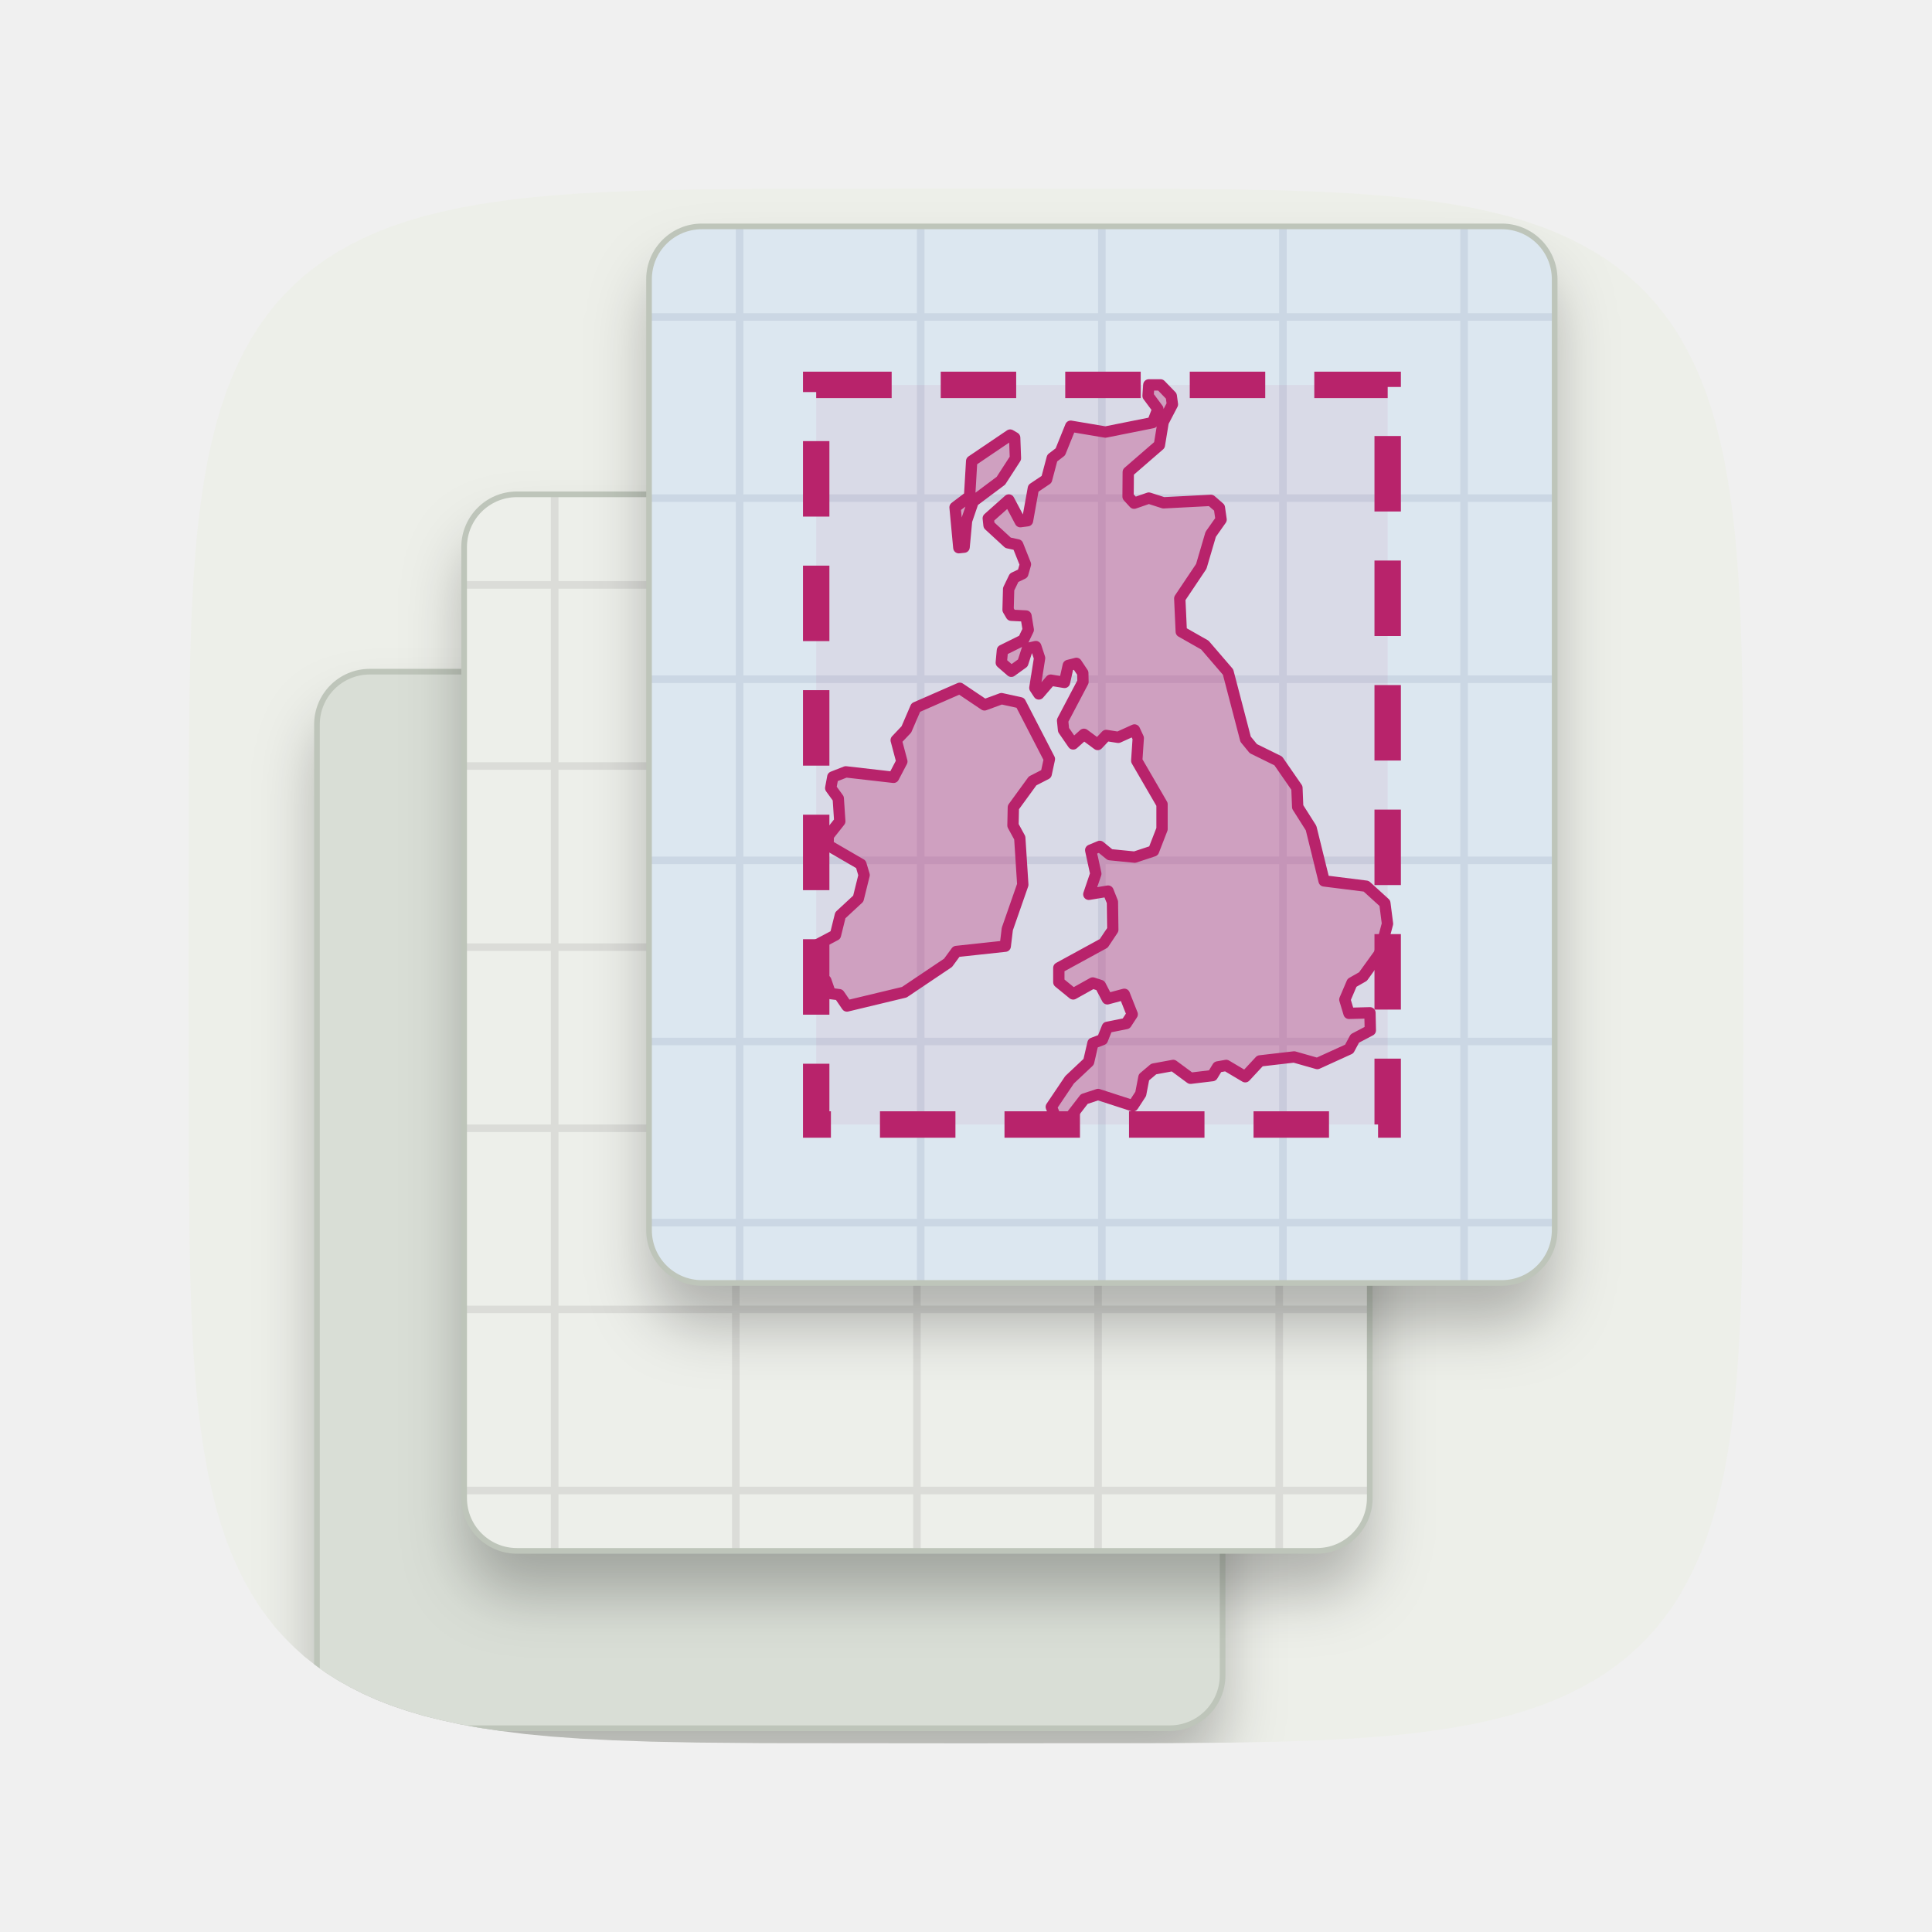
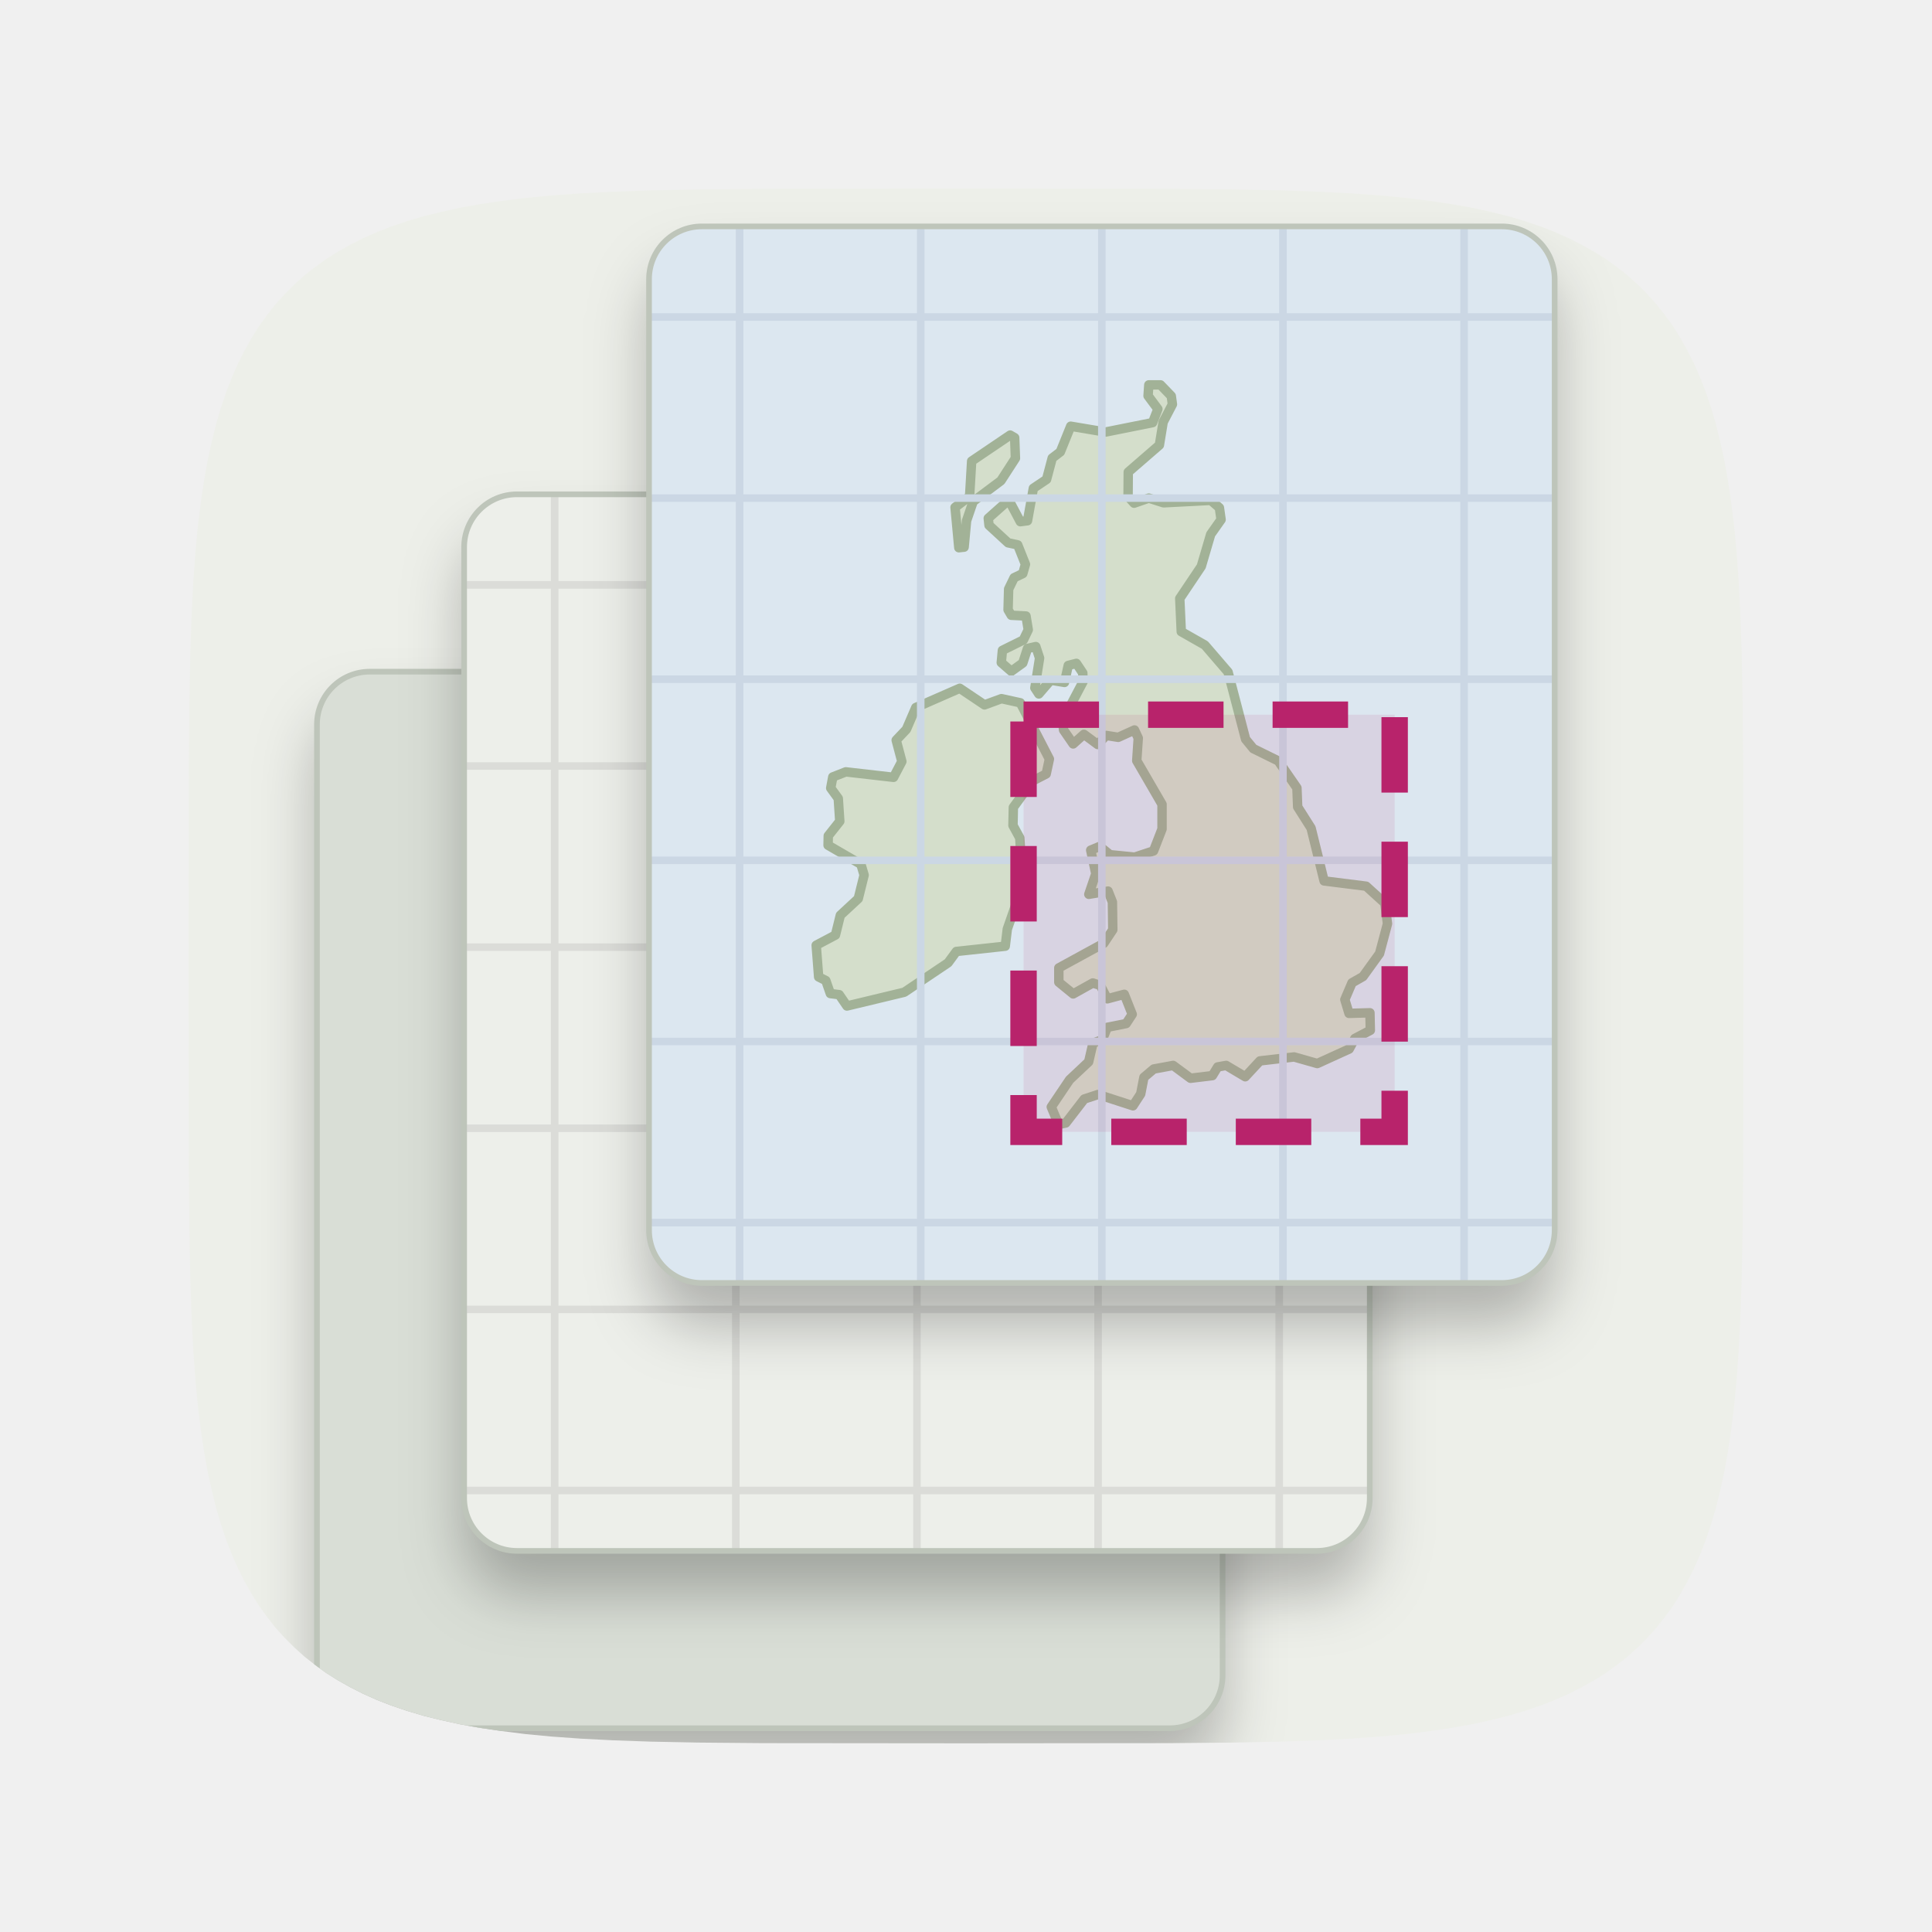
<svg xmlns="http://www.w3.org/2000/svg" xmlns:xlink="http://www.w3.org/1999/xlink" viewBox="0 0 1024 1024" width="1024" height="1024">
  <defs>
    <path id="squircle" d="M 924.0 512.0 L 923.9 619.7 L 923.6 654.0 L 923.1 679.0 L 922.4 699.2 L 921.5 716.5 L 920.4 731.8 L 919.1 745.5 L 917.5 758.1 L 915.8 769.6 L 913.9 780.2 L 911.7 790.2 L 909.4 799.5 L 906.8 808.2 L 904.0 816.5 L 901.0 824.2 L 897.7 831.6 L 894.2 838.5 L 890.5 845.1 L 886.6 851.3 L 882.3 857.2 L 877.9 862.8 L 873.1 868.1 L 868.1 873.1 L 862.8 877.9 L 857.2 882.3 L 851.3 886.6 L 845.1 890.5 L 838.5 894.2 L 831.6 897.7 L 824.2 901.0 L 816.5 904.0 L 808.2 906.8 L 799.5 909.4 L 790.2 911.7 L 780.2 913.9 L 769.6 915.8 L 758.1 917.5 L 745.5 919.1 L 731.8 920.4 L 716.5 921.5 L 699.2 922.4 L 679.0 923.1 L 654.0 923.6 L 619.7 923.9 L 512.0 924.0 L 404.3 923.9 L 370.0 923.6 L 345.0 923.1 L 324.8 922.4 L 307.5 921.5 L 292.2 920.4 L 278.5 919.1 L 265.9 917.5 L 254.4 915.8 L 243.8 913.9 L 233.8 911.7 L 224.5 909.4 L 215.8 906.8 L 207.5 904.0 L 199.8 901.0 L 192.4 897.7 L 185.5 894.2 L 178.9 890.5 L 172.7 886.6 L 166.8 882.3 L 161.2 877.9 L 155.9 873.1 L 150.9 868.1 L 146.1 862.8 L 141.7 857.2 L 137.4 851.3 L 133.5 845.1 L 129.8 838.5 L 126.3 831.6 L 123.0 824.2 L 120.0 816.5 L 117.2 808.2 L 114.6 799.5 L 112.3 790.2 L 110.1 780.2 L 108.2 769.6 L 106.5 758.1 L 104.9 745.5 L 103.6 731.8 L 102.5 716.5 L 101.6 699.2 L 100.9 679.0 L 100.4 654.0 L 100.1 619.7 L 100.0 512.0 L 100.1 404.3 L 100.4 370.0 L 100.9 345.0 L 101.6 324.8 L 102.5 307.5 L 103.6 292.2 L 104.9 278.5 L 106.5 265.9 L 108.2 254.4 L 110.1 243.8 L 112.3 233.8 L 114.6 224.5 L 117.2 215.8 L 120.0 207.5 L 123.0 199.8 L 126.3 192.4 L 129.8 185.5 L 133.5 178.9 L 137.4 172.7 L 141.7 166.8 L 146.1 161.2 L 150.9 155.9 L 155.9 150.9 L 161.2 146.1 L 166.8 141.7 L 172.7 137.4 L 178.9 133.5 L 185.5 129.8 L 192.4 126.3 L 199.8 123.0 L 207.5 120.0 L 215.8 117.2 L 224.5 114.6 L 233.8 112.3 L 243.8 110.1 L 254.4 108.2 L 265.9 106.5 L 278.5 104.9 L 292.2 103.6 L 307.5 102.5 L 324.8 101.6 L 345.0 100.9 L 370.0 100.4 L 404.3 100.1 L 512.0 100.0 L 619.7 100.1 L 654.0 100.4 L 679.0 100.9 L 699.2 101.6 L 716.5 102.5 L 731.8 103.6 L 745.5 104.9 L 758.1 106.5 L 769.6 108.2 L 780.2 110.1 L 790.2 112.3 L 799.5 114.6 L 808.2 117.2 L 816.5 120.0 L 824.2 123.0 L 831.6 126.3 L 838.5 129.8 L 845.1 133.5 L 851.3 137.4 L 857.2 141.7 L 862.8 146.1 L 868.1 150.9 L 873.1 155.9 L 877.9 161.2 L 882.3 166.8 L 886.6 172.7 L 890.5 178.9 L 894.2 185.5 L 897.7 192.4 L 901.0 199.8 L 904.0 207.5 L 906.8 215.8 L 909.4 224.5 L 911.7 233.8 L 913.9 243.8 L 915.8 254.4 L 917.5 265.9 L 919.1 278.5 L 920.4 292.2 L 921.5 307.5 L 922.4 324.8 L 923.1 345.0 L 923.6 370.0 L 923.9 404.3 Z" />
    <clipPath id="tile">
      <use xlink:href="#squircle" />
    </clipPath>
    <filter id="soft" x="-20%" y="-20%" width="140%" height="140%">
      <feGaussianBlur stdDeviation="16" />
    </filter>
    <clipPath id="back">
      <rect x="168" y="356" width="480" height="560" rx="28" />
    </clipPath>
    <clipPath id="mid">
      <rect x="246" y="262" width="480" height="560" rx="28" />
    </clipPath>
    <clipPath id="front">
      <rect x="344" y="120" width="480" height="560" rx="28" />
    </clipPath>
  </defs>
  <g clip-path="url(#tile)">
    <rect width="1024" height="1024" fill="#EDEFE9" />
    <rect x="168" y="378" width="480" height="560" rx="28" fill="#000" opacity="0.26" filter="url(#soft)" />
    <g clip-path="url(#back)">
      <rect x="168" y="356" width="480" height="560" fill="#D9DED6" />
    </g>
    <rect x="168" y="356" width="480" height="560" rx="28" fill="none" stroke="#BEC5BA" stroke-width="3" />
    <rect x="246" y="284" width="480" height="560" rx="28" fill="#000" opacity="0.26" filter="url(#soft)" />
    <g clip-path="url(#mid)">
      <rect x="246" y="262" width="480" height="560" fill="#EDEFEA" />
      <path d="M294 262V822M390 262V822M486 262V822M582 262V822M678 262V822M246 310H726M246 406H726M246 502H726M246 598H726M246 694H726M246 790H726" stroke="rgba(34,42,38,0.09)" stroke-width="4" fill="none" />
    </g>
    <rect x="246" y="262" width="480" height="560" rx="28" fill="none" stroke="#BEC5BA" stroke-width="3" />
    <rect x="344" y="142" width="480" height="560" rx="28" fill="#000" opacity="0.26" filter="url(#soft)" />
    <g clip-path="url(#front)">
      <rect x="344" y="120" width="480" height="560" fill="#FFFFFF" />
      <rect x="344" y="120" width="480" height="560" fill="#DCE7F0" />
+       <path d="M534.7 265.0L540.8 276.5L544.6 276.0L547.7 258.8L554.7 254.1L557.7 242.8L562.0 239.5L567.5 225.9L585.9 229.0L610.9 224.0L613.7 216.8L608.5 209.8L608.9 204.0L615.1 204.0L620.8 209.9L621.4 214.3L616.5 223.7L614.5 235.9L598.0 250.2L597.9 263.2L601.1 266.7L608.9 264.0L616.7 266.5L641.8 265.2L646.3 269.1L647.2 275.4L641.7 283.2L636.7 300.2L625.3 317.2L626.1 334.8L638.6 341.9L650.9 356.2L660.2 391.8L664.3 396.8L677.5 403.3L687.4 417.6L687.8 427.7L694.9 438.9L701.8 466.9L724.1 469.7L734.0 478.7L735.4 489.6L731.2 505.4L722.4 517.6L716.6 520.9L712.8 529.8L715.0 537.1L726.1 536.8L726.3 546.1L718.1 550.4L715.1 556.0L698.2 563.7L685.9 560.2L667.8 562.3L660.0 570.7L649.9 564.7L645.4 565.5L642.6 570.1L631.0 571.5L621.8 564.7L611.5 566.6L606.3 571.0L604.6 579.8L600.5 586.1L582.0 580.1L574.7 582.5L564.9 595.2L561.1 596.0L557.2 586.7L566.9 572.3L577.0 562.8L579.3 552.9L584.3 551.0L586.9 544.5L596.9 542.5L600.1 537.6L595.9 527.0L586.9 529.4L583.2 522.3L579.2 521.0L568.8 526.8L561.2 520.6L561.2 513.0L585.0 500.0L589.8 492.8L589.6 478.1L587.3 472.3L577.1 474.0L580.8 463.1L578.1 450.6L582.9 448.6L588.3 453.0L601.4 454.3L611.4 451.0L615.9 439.4L615.9 426.3L602.5 403.2L603.3 391.2L601.3 386.9L592.7 390.8L586.3 389.8L581.8 394.6L574.5 389.2L568.8 394.3L563.7 386.9L563.2 381.9L574.0 361.4L573.9 356.7L570.5 351.6L566.2 352.7L564.2 361.7L556.9 360.5L550.6 367.8L548.5 364.6L551.0 348.8L549.0 342.7L544.6 343.7L542.1 351.4L536.0 355.8L530.7 351.2L531.3 344.7L542.4 339.2L545.0 333.8L543.8 326.5L536.0 326.1L534.3 323.2L534.6 312.2L537.5 306.2L542.1 304.0L543.5 299.1L539.4 288.8L534.3 287.7L524.2 278.4L523.8 274.7L534.7 265.0ZM432.6 501.0L442.8 495.6L445.4 485.1L454.9 476.3L458.0 463.8L456.3 458.1L438.9 448.0L439.0 443.0L445.1 435.3L444.3 423.2L440.3 417.7L441.4 411.8L448.3 409.1L473.6 412.0L478.0 403.6L475.0 392.3L480.4 386.6L485.4 375.0L508.7 364.8L521.8 373.6L530.8 370.3L540.8 372.5L556.2 402.3L554.5 410.2L547.3 413.9L537.1 427.9L536.9 437.5L540.5 444.1L542.1 468.9L533.9 492.4L532.8 501.5L506.9 504.3L502.5 510.3L479.3 525.9L448.9 533.2L444.8 527.2L440.1 526.6L437.7 519.7L433.9 517.8L432.6 501.0ZM506.2 268.9L513.9 263.1L515.0 244.4L535.4 230.6L537.8 232.0L538.2 242.9L530.5 254.8L515.8 265.8L512.3 276.0L511.0 290.0L508.2 290.3L506.2 268.9Z" fill="#D4DECB" stroke="#A2B297" stroke-width="5" stroke-linejoin="round" fill-rule="evenodd" />
      <path d="M392 120V680M488 120V680M584 120V680M680 120V680M776 120V680M344 168H824M344 264H824M344 360H824M344 456H824M344 552H824M344 648H824" stroke="#CBD7E4" stroke-width="4" fill="none" />
-       <path d="M534.7 265.0L540.8 276.5L544.6 276.0L547.7 258.8L554.7 254.1L557.7 242.8L562.0 239.5L567.5 225.9L585.9 229.0L610.9 224.0L613.7 216.8L608.5 209.8L608.9 204.0L615.1 204.0L620.8 209.9L621.4 214.3L616.5 223.7L614.5 235.9L598.0 250.2L597.9 263.2L601.1 266.7L608.9 264.0L616.7 266.5L641.8 265.2L646.3 269.1L647.2 275.4L641.7 283.2L636.7 300.2L625.3 317.2L626.1 334.8L638.6 341.9L650.9 356.2L660.2 391.8L664.3 396.8L677.5 403.3L687.4 417.6L687.8 427.7L694.9 438.9L701.8 466.9L724.1 469.7L734.0 478.7L735.4 489.6L731.2 505.4L722.4 517.6L716.6 520.9L712.8 529.8L715.0 537.1L726.1 536.8L726.3 546.1L718.1 550.4L715.1 556.0L698.2 563.7L685.9 560.2L667.8 562.3L660.0 570.7L649.9 564.7L645.4 565.5L642.6 570.1L631.0 571.5L621.8 564.7L611.5 566.6L606.3 571.0L604.6 579.8L600.5 586.1L582.0 580.1L574.7 582.5L564.9 595.2L561.1 596.0L557.2 586.7L566.9 572.3L577.0 562.8L579.3 552.9L584.3 551.0L586.9 544.5L596.9 542.5L600.1 537.6L595.9 527.0L586.9 529.4L583.2 522.3L579.2 521.0L568.8 526.8L561.2 520.6L561.2 513.0L585.0 500.0L589.8 492.8L589.6 478.1L587.3 472.3L577.1 474.0L580.8 463.1L578.1 450.6L582.9 448.6L588.3 453.0L601.4 454.3L611.4 451.0L615.9 439.4L615.9 426.3L602.5 403.2L603.3 391.2L601.3 386.9L592.7 390.8L586.3 389.8L581.8 394.6L574.5 389.2L568.8 394.3L563.7 386.9L563.2 381.9L574.0 361.4L573.9 356.7L570.5 351.6L566.2 352.7L564.2 361.7L556.9 360.5L550.6 367.8L548.5 364.6L551.0 348.8L549.0 342.7L544.6 343.7L542.1 351.4L536.0 355.8L530.7 351.2L531.3 344.7L542.4 339.2L545.0 333.8L543.8 326.5L536.0 326.1L534.3 323.2L534.6 312.2L537.5 306.2L542.1 304.0L543.5 299.1L539.4 288.8L534.3 287.7L524.2 278.4L523.8 274.7L534.7 265.0ZM432.6 501.0L442.8 495.6L445.4 485.1L454.9 476.3L458.0 463.8L456.3 458.1L438.9 448.0L439.0 443.0L445.1 435.3L444.3 423.2L440.3 417.7L441.4 411.8L448.3 409.1L473.6 412.0L478.0 403.6L475.0 392.3L480.4 386.6L485.4 375.0L508.7 364.8L521.8 373.6L530.8 370.3L540.8 372.5L556.2 402.3L554.5 410.2L547.3 413.9L537.1 427.9L536.9 437.5L540.5 444.1L542.1 468.9L533.9 492.4L532.8 501.5L506.9 504.3L502.5 510.3L479.3 525.9L448.9 533.2L444.8 527.2L440.1 526.6L437.7 519.7L433.9 517.8L432.6 501.0ZM506.2 268.9L513.9 263.1L515.0 244.4L535.4 230.6L537.8 232.0L538.2 242.9L530.5 254.8L515.8 265.8L512.3 276.0L511.0 290.0L508.2 290.3L506.2 268.9Z" fill="#B8236B" fill-opacity="0.32" stroke="#B8236B" stroke-width="6" stroke-linejoin="round" fill-rule="evenodd" />
-       <rect x="432.6" y="204.0" width="302.9" height="392.0" fill="rgba(184,35,107,0.07)" stroke="#B8236B" stroke-width="14" stroke-dasharray="40 26" />
+       <rect x="542.5" y="378.8" width="196.7" height="221.1" fill="rgba(184,35,107,0.10)" stroke="#B8236B" stroke-width="14" stroke-dasharray="40 26" />
    </g>
    <rect x="344" y="120" width="480" height="560" rx="28" fill="none" stroke="#BEC5BA" stroke-width="3" />
  </g>
</svg>
